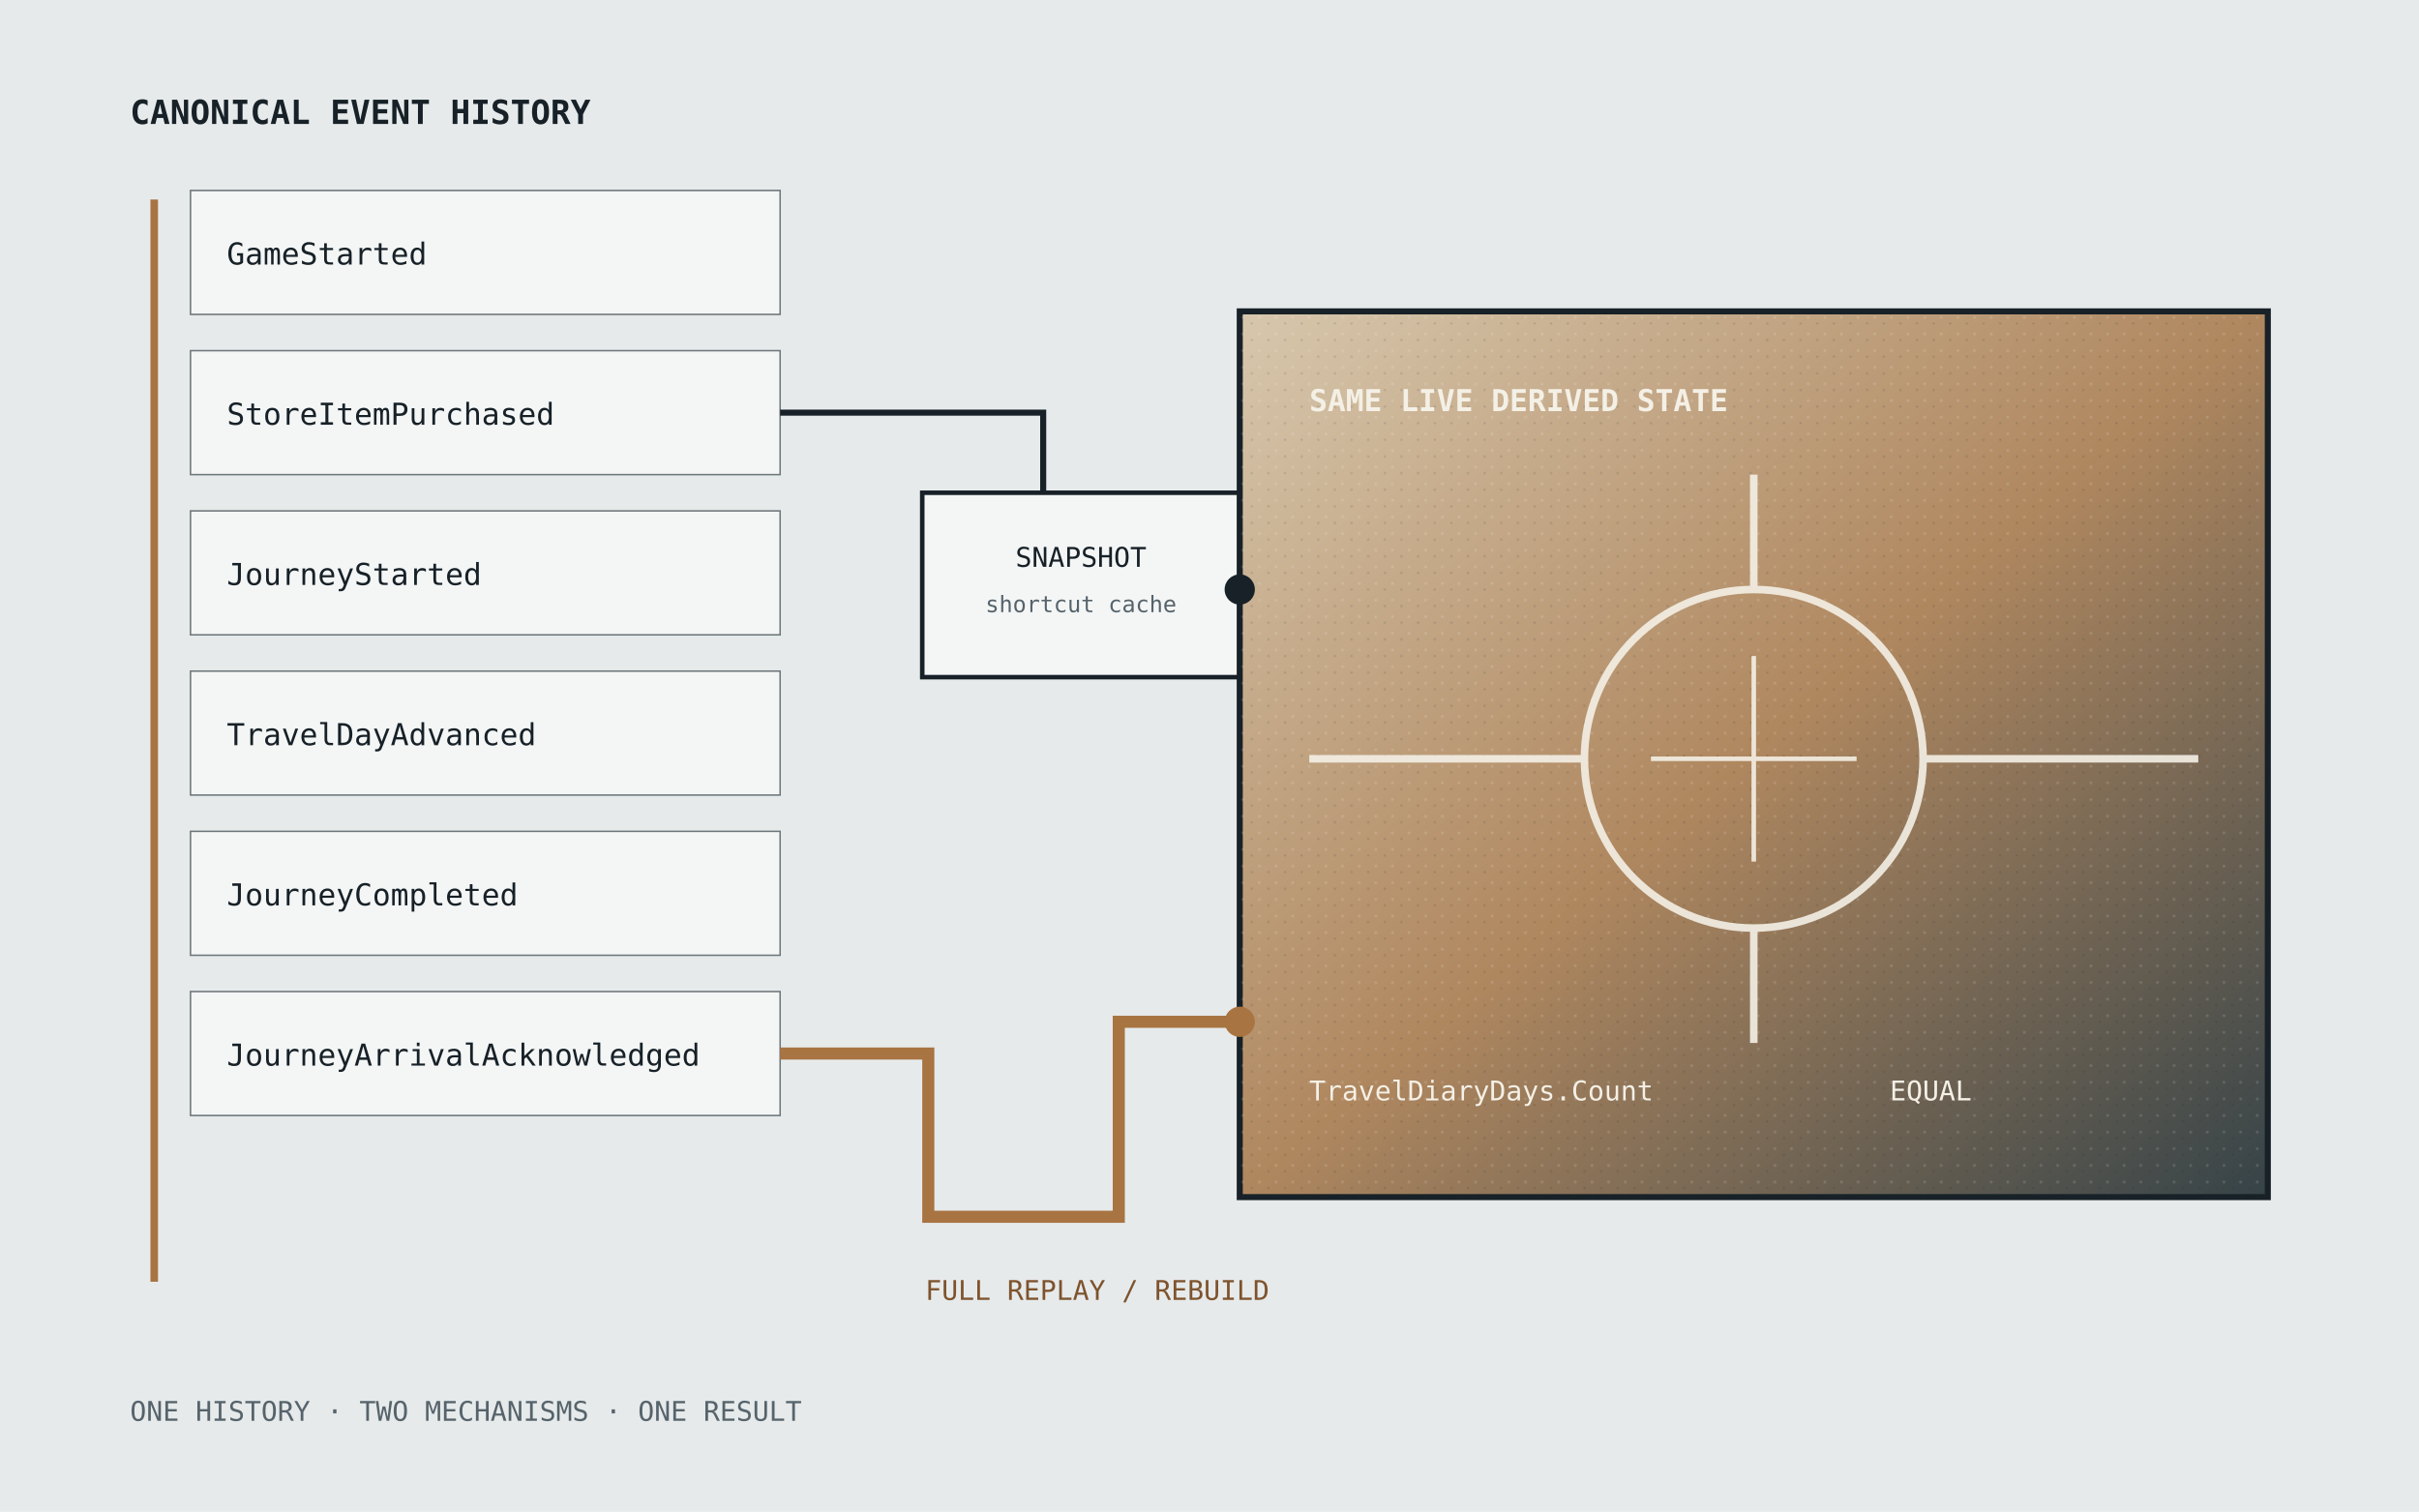
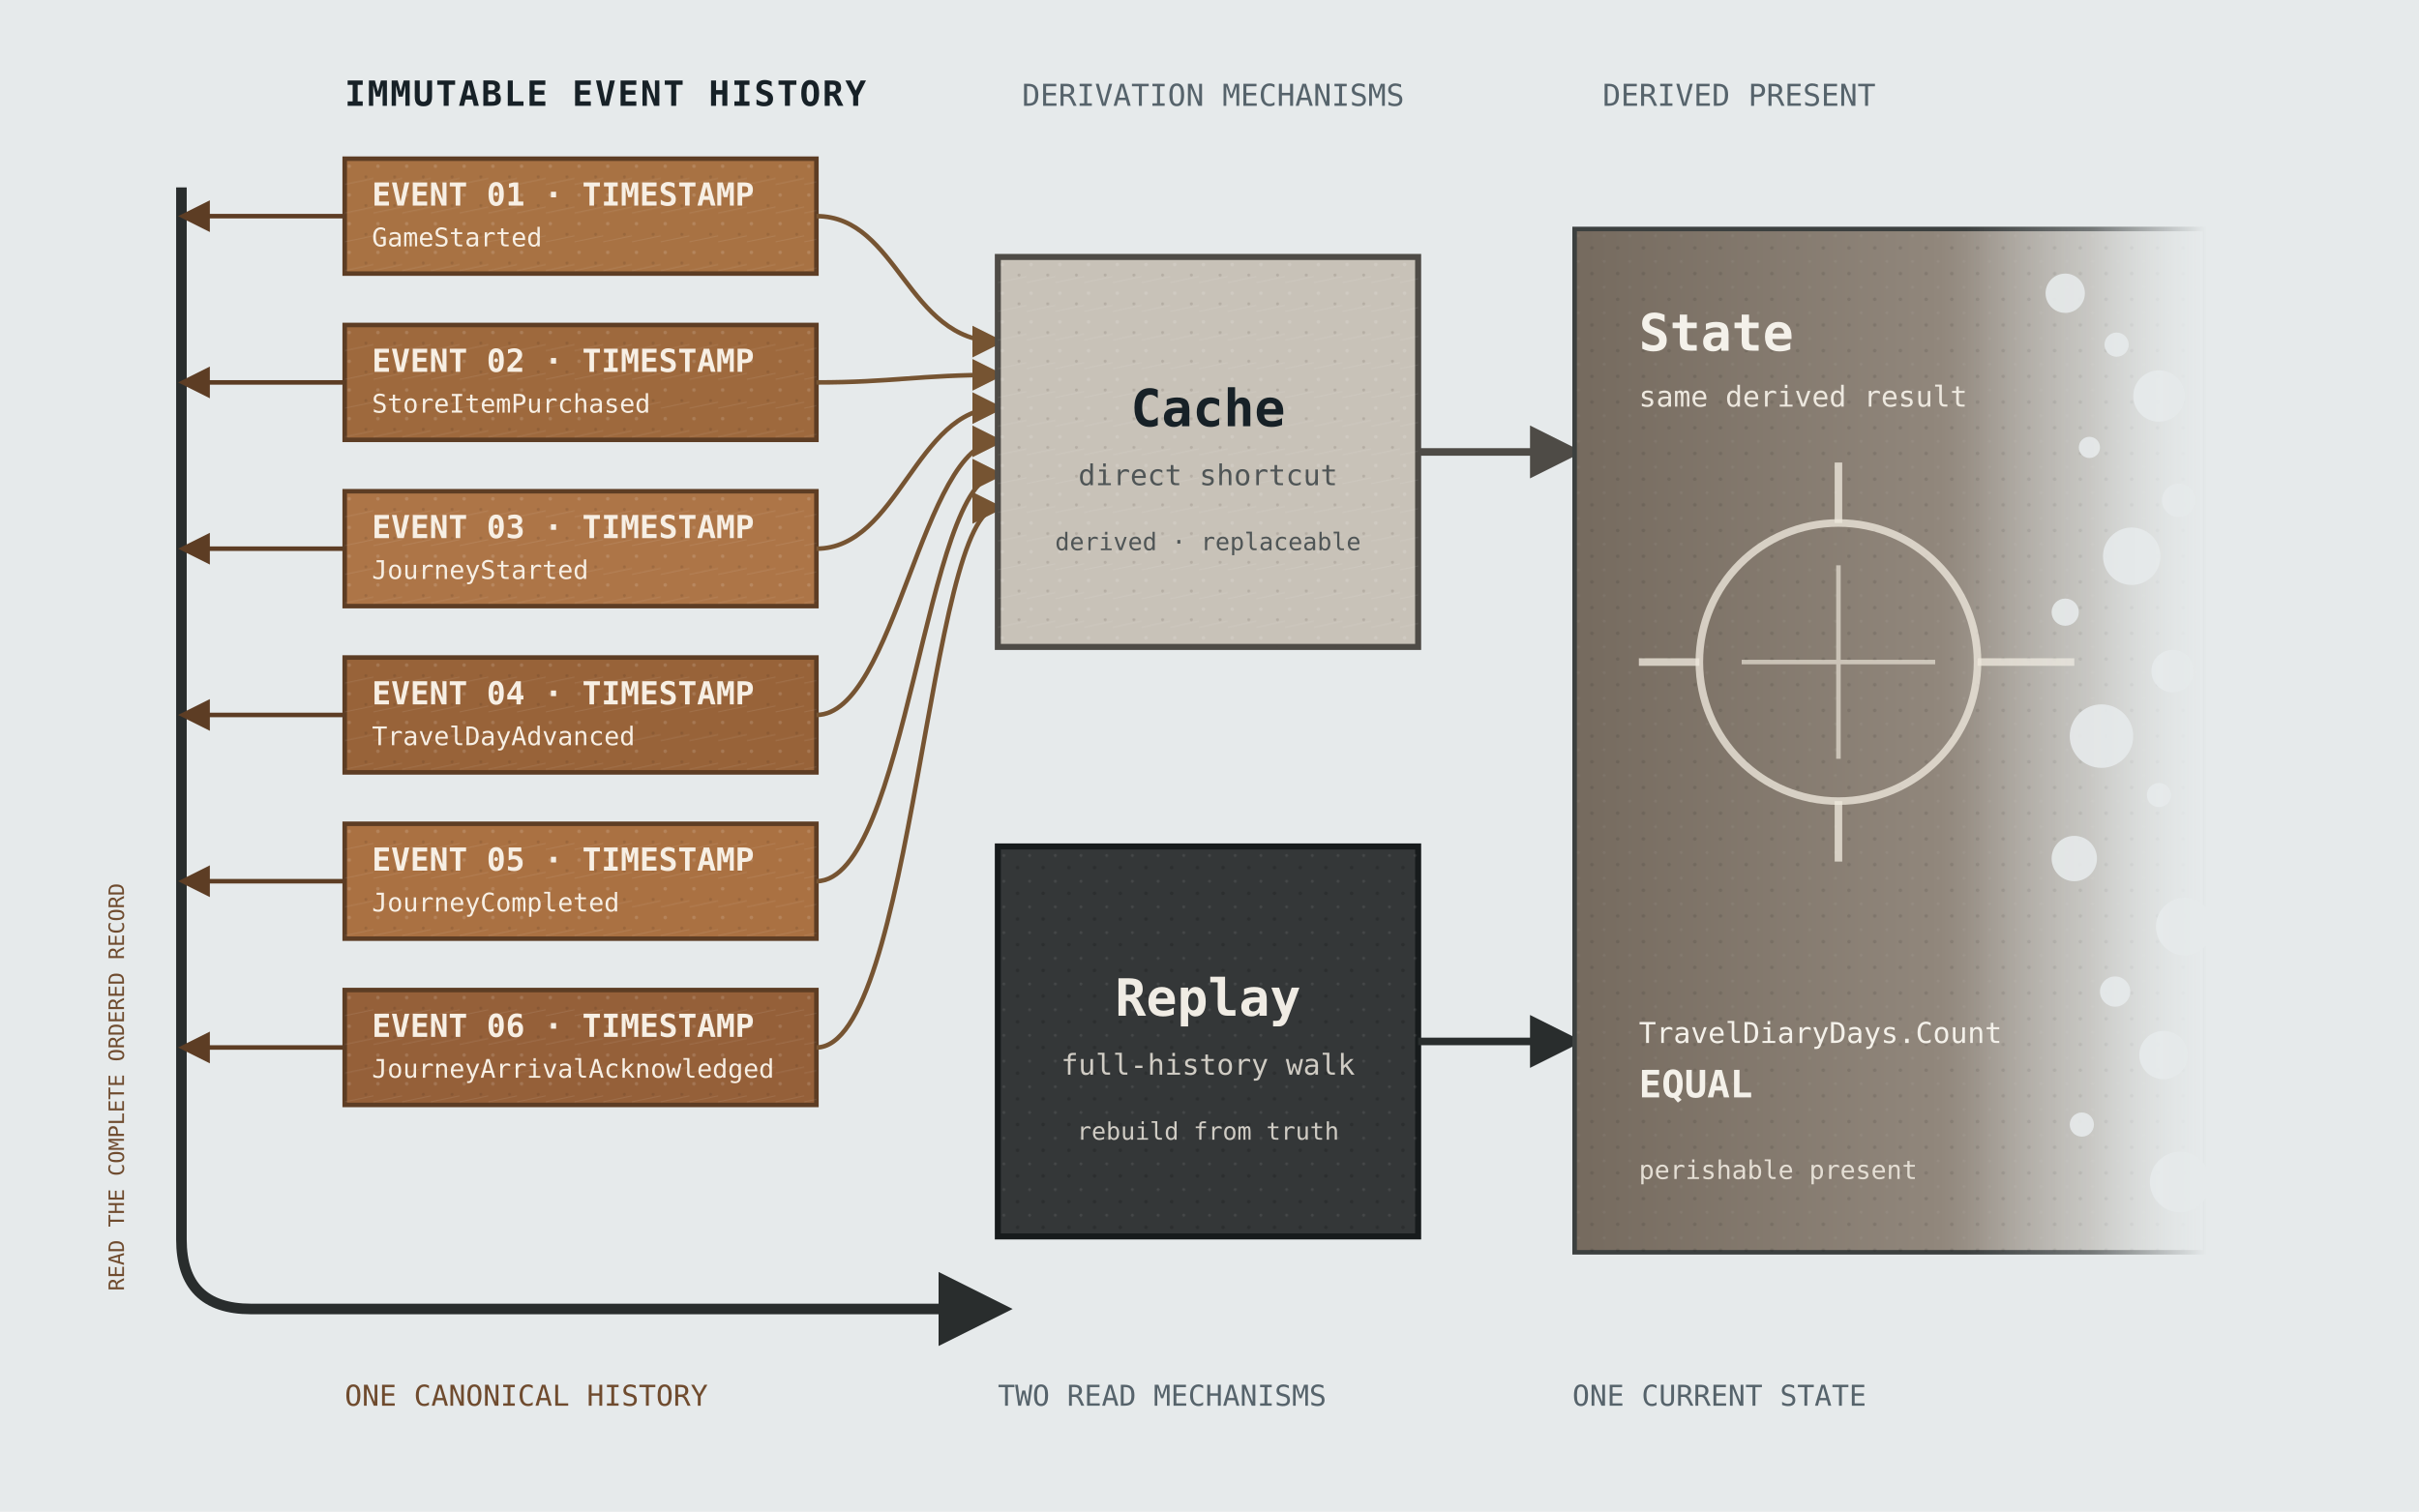
<svg xmlns="http://www.w3.org/2000/svg" viewBox="0 0 1600 1000" role="img" aria-labelledby="title desc">
  <defs>
-     <linearGradient id="tintype" x1="0" y1="0" x2="1" y2="1">
-       <stop offset="0" stop-color="#d7c7ad" />
-       <stop offset=".5" stop-color="#af875f" />
-       <stop offset="1" stop-color="#364348" />
+     <marker id="arrow" viewBox="0 0 10 10" refX="8" refY="5" markerWidth="7" markerHeight="7" orient="auto-start-reverse">
+       <path d="M0 0 10 5 0 10z" fill="context-stroke" />
+     </marker>
+     <pattern id="warm-grain" width="19" height="19" patternUnits="userSpaceOnUse">
+       <circle cx="3" cy="5" r="1.2" fill="#fff" opacity=".13" />
+       <circle cx="14" cy="12" r="1" fill="#2b1b10" opacity=".12" />
+       <path d="M0 17L19 13" stroke="#fff" stroke-width=".7" opacity=".08" />
+     </pattern>
+     <pattern id="dark-grain" width="17" height="17" patternUnits="userSpaceOnUse">
+       <circle cx="4" cy="6" r="1" fill="#fff" opacity=".08" />
+       <circle cx="13" cy="14" r="1.2" fill="#000" opacity=".15" />
+     </pattern>
+     <linearGradient id="state-fill" x1="0" y1="0" x2="1" y2="0">
+       <stop offset="0" stop-color="#756a5e" />
+       <stop offset=".58" stop-color="#91877c" />
+       <stop offset="1" stop-color="#d9dcda" />
    </linearGradient>
-     <pattern id="grain" width="11" height="11" patternUnits="userSpaceOnUse">
-       <circle cx="2" cy="4" r="1" fill="#fff" opacity=".13" />
-       <circle cx="8" cy="8" r=".8" fill="#172127" opacity=".13" />
-     </pattern>
+     <linearGradient id="state-mask-gradient" x1="0" y1="0" x2="1" y2="0">
+       <stop offset="0" stop-color="white" />
+       <stop offset=".62" stop-color="white" />
+       <stop offset=".82" stop-color="#aaa" />
+       <stop offset="1" stop-color="black" />
+     </linearGradient>
+     <mask id="state-mask">
+       <rect x="0" y="0" width="420" height="680" fill="url(#state-mask-gradient)" />
+       <g fill="black" opacity=".9">
+         <circle cx="326" cy="44" r="13" />
+         <circle cx="360" cy="78" r="8" />
+         <circle cx="388" cy="112" r="17" />
+         <circle cx="342" cy="146" r="7" />
+         <circle cx="401" cy="181" r="11" />
+         <circle cx="370" cy="218" r="19" />
+         <circle cx="326" cy="255" r="9" />
+         <circle cx="397" cy="294" r="14" />
+         <circle cx="350" cy="337" r="21" />
+         <circle cx="388" cy="376" r="8" />
+         <circle cx="332" cy="418" r="15" />
+         <circle cx="405" cy="463" r="19" />
+         <circle cx="359" cy="506" r="10" />
+         <circle cx="391" cy="548" r="16" />
+         <circle cx="337" cy="594" r="8" />
+         <circle cx="402" cy="632" r="20" />
+       </g>
+     </mask>
  </defs>
  <rect width="1600" height="1000" fill="#e6eaeb" />
-   <g font-family="Consolas,monospace" fill="#172127">
-     <text x="86" y="82" font-size="22" font-weight="700">CANONICAL EVENT HISTORY</text>
-     <line x1="102" y1="132" x2="102" y2="848" stroke="#a87442" stroke-width="5" />
-     <g font-size="20">
-       <g transform="translate(126 126)">
-         <rect width="390" height="82" fill="#f4f6f6" stroke="#6e777b" />
-         <text x="24" y="49">GameStarted</text>
+   <g font-family="'Source Code Pro',Consolas,monospace" fill="#172127">
+     <text x="228" y="70" font-size="23" font-weight="700" letter-spacing="1.2">IMMUTABLE EVENT HISTORY</text>
+     <text x="676" y="70" font-size="20" fill="#56636b">DERIVATION MECHANISMS</text>
+     <text x="1060" y="70" font-size="20" fill="#56636b">DERIVED PRESENT</text>
+     <path d="M120 124V820Q120 866 166 866H660" fill="none" stroke="#292d2d" stroke-width="7" marker-end="url(#arrow)" />
+     <text x="82" y="854" font-size="14" fill="#6f4b2e" transform="rotate(-90 82 854)">READ THE COMPLETE ORDERED RECORD</text>
+     <g stroke="#5d3d24" stroke-width="3" fill="none">
+       <path d="M228 143H122" marker-end="url(#arrow)" />
+       <path d="M228 253H122" marker-end="url(#arrow)" />
+       <path d="M228 363H122" marker-end="url(#arrow)" />
+       <path d="M228 473H122" marker-end="url(#arrow)" />
+       <path d="M228 583H122" marker-end="url(#arrow)" />
+       <path d="M228 693H122" marker-end="url(#arrow)" />
+     </g>
+     <g>
+       <g transform="translate(228 105)">
+         <rect width="312" height="76" fill="#a87243" stroke="#5d3d24" stroke-width="3" />
+         <rect width="312" height="76" fill="url(#warm-grain)" />
+         <text x="18" y="31" fill="#f7efe4" font-size="21" font-weight="700">EVENT 01 · TIMESTAMP</text>
+         <text x="18" y="58" fill="#f7efe4" font-size="17">GameStarted</text>
      </g>
-       <g transform="translate(126 232)">
-         <rect width="390" height="82" fill="#f4f6f6" stroke="#6e777b" />
-         <text x="24" y="49">StoreItemPurchased</text>
+       <g transform="translate(228 215)">
+         <rect width="312" height="76" fill="#9e693d" stroke="#5d3d24" stroke-width="3" />
+         <rect width="312" height="76" fill="url(#warm-grain)" />
+         <text x="18" y="31" fill="#f7efe4" font-size="21" font-weight="700">EVENT 02 · TIMESTAMP</text>
+         <text x="18" y="58" fill="#f7efe4" font-size="17">StoreItemPurchased</text>
      </g>
-       <g transform="translate(126 338)">
-         <rect width="390" height="82" fill="#f4f6f6" stroke="#6e777b" />
-         <text x="24" y="49">JourneyStarted</text>
+       <g transform="translate(228 325)">
+         <rect width="312" height="76" fill="#ad7547" stroke="#5d3d24" stroke-width="3" />
+         <rect width="312" height="76" fill="url(#warm-grain)" />
+         <text x="18" y="31" fill="#f7efe4" font-size="21" font-weight="700">EVENT 03 · TIMESTAMP</text>
+         <text x="18" y="58" fill="#f7efe4" font-size="17">JourneyStarted</text>
      </g>
-       <g transform="translate(126 444)">
-         <rect width="390" height="82" fill="#f4f6f6" stroke="#6e777b" />
-         <text x="24" y="49">TravelDayAdvanced</text>
+       <g transform="translate(228 435)">
+         <rect width="312" height="76" fill="#986339" stroke="#5d3d24" stroke-width="3" />
+         <rect width="312" height="76" fill="url(#warm-grain)" />
+         <text x="18" y="31" fill="#f7efe4" font-size="21" font-weight="700">EVENT 04 · TIMESTAMP</text>
+         <text x="18" y="58" fill="#f7efe4" font-size="17">TravelDayAdvanced</text>
      </g>
-       <g transform="translate(126 550)">
-         <rect width="390" height="82" fill="#f4f6f6" stroke="#6e777b" />
-         <text x="24" y="49">JourneyCompleted</text>
+       <g transform="translate(228 545)">
+         <rect width="312" height="76" fill="#aa7142" stroke="#5d3d24" stroke-width="3" />
+         <rect width="312" height="76" fill="url(#warm-grain)" />
+         <text x="18" y="31" fill="#f7efe4" font-size="21" font-weight="700">EVENT 05 · TIMESTAMP</text>
+         <text x="18" y="58" fill="#f7efe4" font-size="17">JourneyCompleted</text>
      </g>
-       <g transform="translate(126 656)">
-         <rect width="390" height="82" fill="#f4f6f6" stroke="#6e777b" />
-         <text x="24" y="49">JourneyArrivalAcknowledged</text>
+       <g transform="translate(228 655)">
+         <rect width="312" height="76" fill="#956039" stroke="#5d3d24" stroke-width="3" />
+         <rect width="312" height="76" fill="url(#warm-grain)" />
+         <text x="18" y="31" fill="#f7efe4" font-size="21" font-weight="700">EVENT 06 · TIMESTAMP</text>
+         <text x="18" y="58" fill="#f7efe4" font-size="17">JourneyArrivalAcknowledged</text>
      </g>
    </g>
-     <path d="M516 273H690V390H820" fill="none" stroke="#172127" stroke-width="4" />
-     <path d="M516 697H614V805H740V676H820" fill="none" stroke="#a87442" stroke-width="8" />
-     <g transform="translate(610 326)">
-       <rect width="210" height="122" fill="#f4f6f6" stroke="#172127" stroke-width="3" />
-       <text x="105" y="49" font-size="18" text-anchor="middle">SNAPSHOT</text>
-       <text x="105" y="79" font-size="15" text-anchor="middle" fill="#56636b">shortcut cache</text>
+     <g fill="none" stroke="#765432" stroke-width="3">
+       <path d="M540 143C594 143 600 226 660 226" marker-end="url(#arrow)" />
+       <path d="M540 253C590 253 608 248 660 248" marker-end="url(#arrow)" />
+       <path d="M540 363C594 363 606 270 660 270" marker-end="url(#arrow)" />
+       <path d="M540 473C592 473 610 292 660 292" marker-end="url(#arrow)" />
+       <path d="M540 583C600 583 612 314 660 314" marker-end="url(#arrow)" />
+       <path d="M540 693C604 693 614 336 660 336" marker-end="url(#arrow)" />
    </g>
-     <text x="612" y="860" font-size="18" fill="#7e532d">FULL REPLAY / REBUILD</text>
-     <g transform="translate(820 206)">
-       <rect width="680" height="586" fill="url(#tintype)" stroke="#172127" stroke-width="4" />
-       <rect width="680" height="586" fill="url(#grain)" />
-       <text x="46" y="66" fill="#f4f0e6" font-size="20" font-weight="700">SAME LIVE DERIVED STATE</text>
-       <g transform="translate(46 108)" fill="none" stroke="#f4f0e6" opacity=".9">
-         <circle cx="294" cy="188" r="112" stroke-width="5" />
-         <path d="M0 188H182M406 188H588M294 0V76M294 300V376" stroke-width="5" />
-         <path d="M226 188h136M294 120v136" stroke-width="3" />
-       </g>
-       <g fill="#f4f0e6" font-size="18">
-         <text x="46" y="522">TravelDiaryDays.Count</text>
-         <text x="430" y="522">EQUAL</text>
-       </g>
+     <g transform="translate(660 170)">
+       <rect width="278" height="258" fill="#c8c2b8" stroke="#4e4b46" stroke-width="4" />
+       <rect width="278" height="258" fill="url(#warm-grain)" />
+       <text x="139" y="112" text-anchor="middle" font-size="34" font-weight="700">Cache</text>
+       <text x="139" y="151" text-anchor="middle" font-size="19" fill="#4f5556">direct shortcut</text>
+       <text x="139" y="194" text-anchor="middle" font-size="16" fill="#4f5556">derived · replaceable</text>
    </g>
-     <circle cx="820" cy="390" r="10" fill="#172127" />
-     <circle cx="820" cy="676" r="10" fill="#a87442" />
-     <text x="86" y="940" font-size="18" fill="#56636b">ONE HISTORY · TWO MECHANISMS · ONE RESULT</text>
+     <g transform="translate(660 560)">
+       <rect width="278" height="258" fill="#343738" stroke="#171b1c" stroke-width="4" />
+       <rect width="278" height="258" fill="url(#dark-grain)" />
+       <text x="139" y="112" text-anchor="middle" font-size="34" font-weight="700" fill="#f0ece4">Replay</text>
+       <text x="139" y="151" text-anchor="middle" font-size="19" fill="#d0ccc4">full-history walk</text>
+       <text x="139" y="194" text-anchor="middle" font-size="16" fill="#d0ccc4">rebuild from truth</text>
+     </g>
+     <path d="M938 299H1040" fill="none" stroke="#4e4b46" stroke-width="5" marker-end="url(#arrow)" />
+     <path d="M938 689H1040" fill="none" stroke="#292d2d" stroke-width="5" marker-end="url(#arrow)" />
+     <g transform="translate(1040 150)" mask="url(#state-mask)">
+       <rect width="420" height="680" fill="url(#state-fill)" stroke="#3c403f" stroke-width="6" />
+       <rect width="420" height="680" fill="url(#dark-grain)" opacity=".6" />
+       <text x="44" y="82" fill="#f4f1ea" font-size="34" font-weight="700">State</text>
+       <text x="44" y="119" fill="#ede8df" font-size="19">same derived result</text>
+       <circle cx="176" cy="288" r="92" fill="none" stroke="#eee8dc" stroke-width="5" opacity=".78" />
+       <path d="M44 288H84M268 288H332M176 156V196M176 380V420" stroke="#eee8dc" stroke-width="5" opacity=".78" />
+       <path d="M112 288H240M176 224V352" stroke="#eee8dc" stroke-width="3" opacity=".65" />
+       <text x="44" y="540" fill="#f4f1ea" font-size="19">TravelDiaryDays.Count</text>
+       <text x="44" y="576" fill="#f4f1ea" font-size="25" font-weight="700">EQUAL</text>
+       <text x="44" y="630" fill="#e4ded4" font-size="17">perishable present</text>
+     </g>
+     <text x="228" y="930" font-size="19" fill="#6f4b2e">ONE CANONICAL HISTORY</text>
+     <text x="660" y="930" font-size="19" fill="#56636b">TWO READ MECHANISMS</text>
+     <text x="1040" y="930" font-size="19" fill="#56636b">ONE CURRENT STATE</text>
  </g>
</svg>
